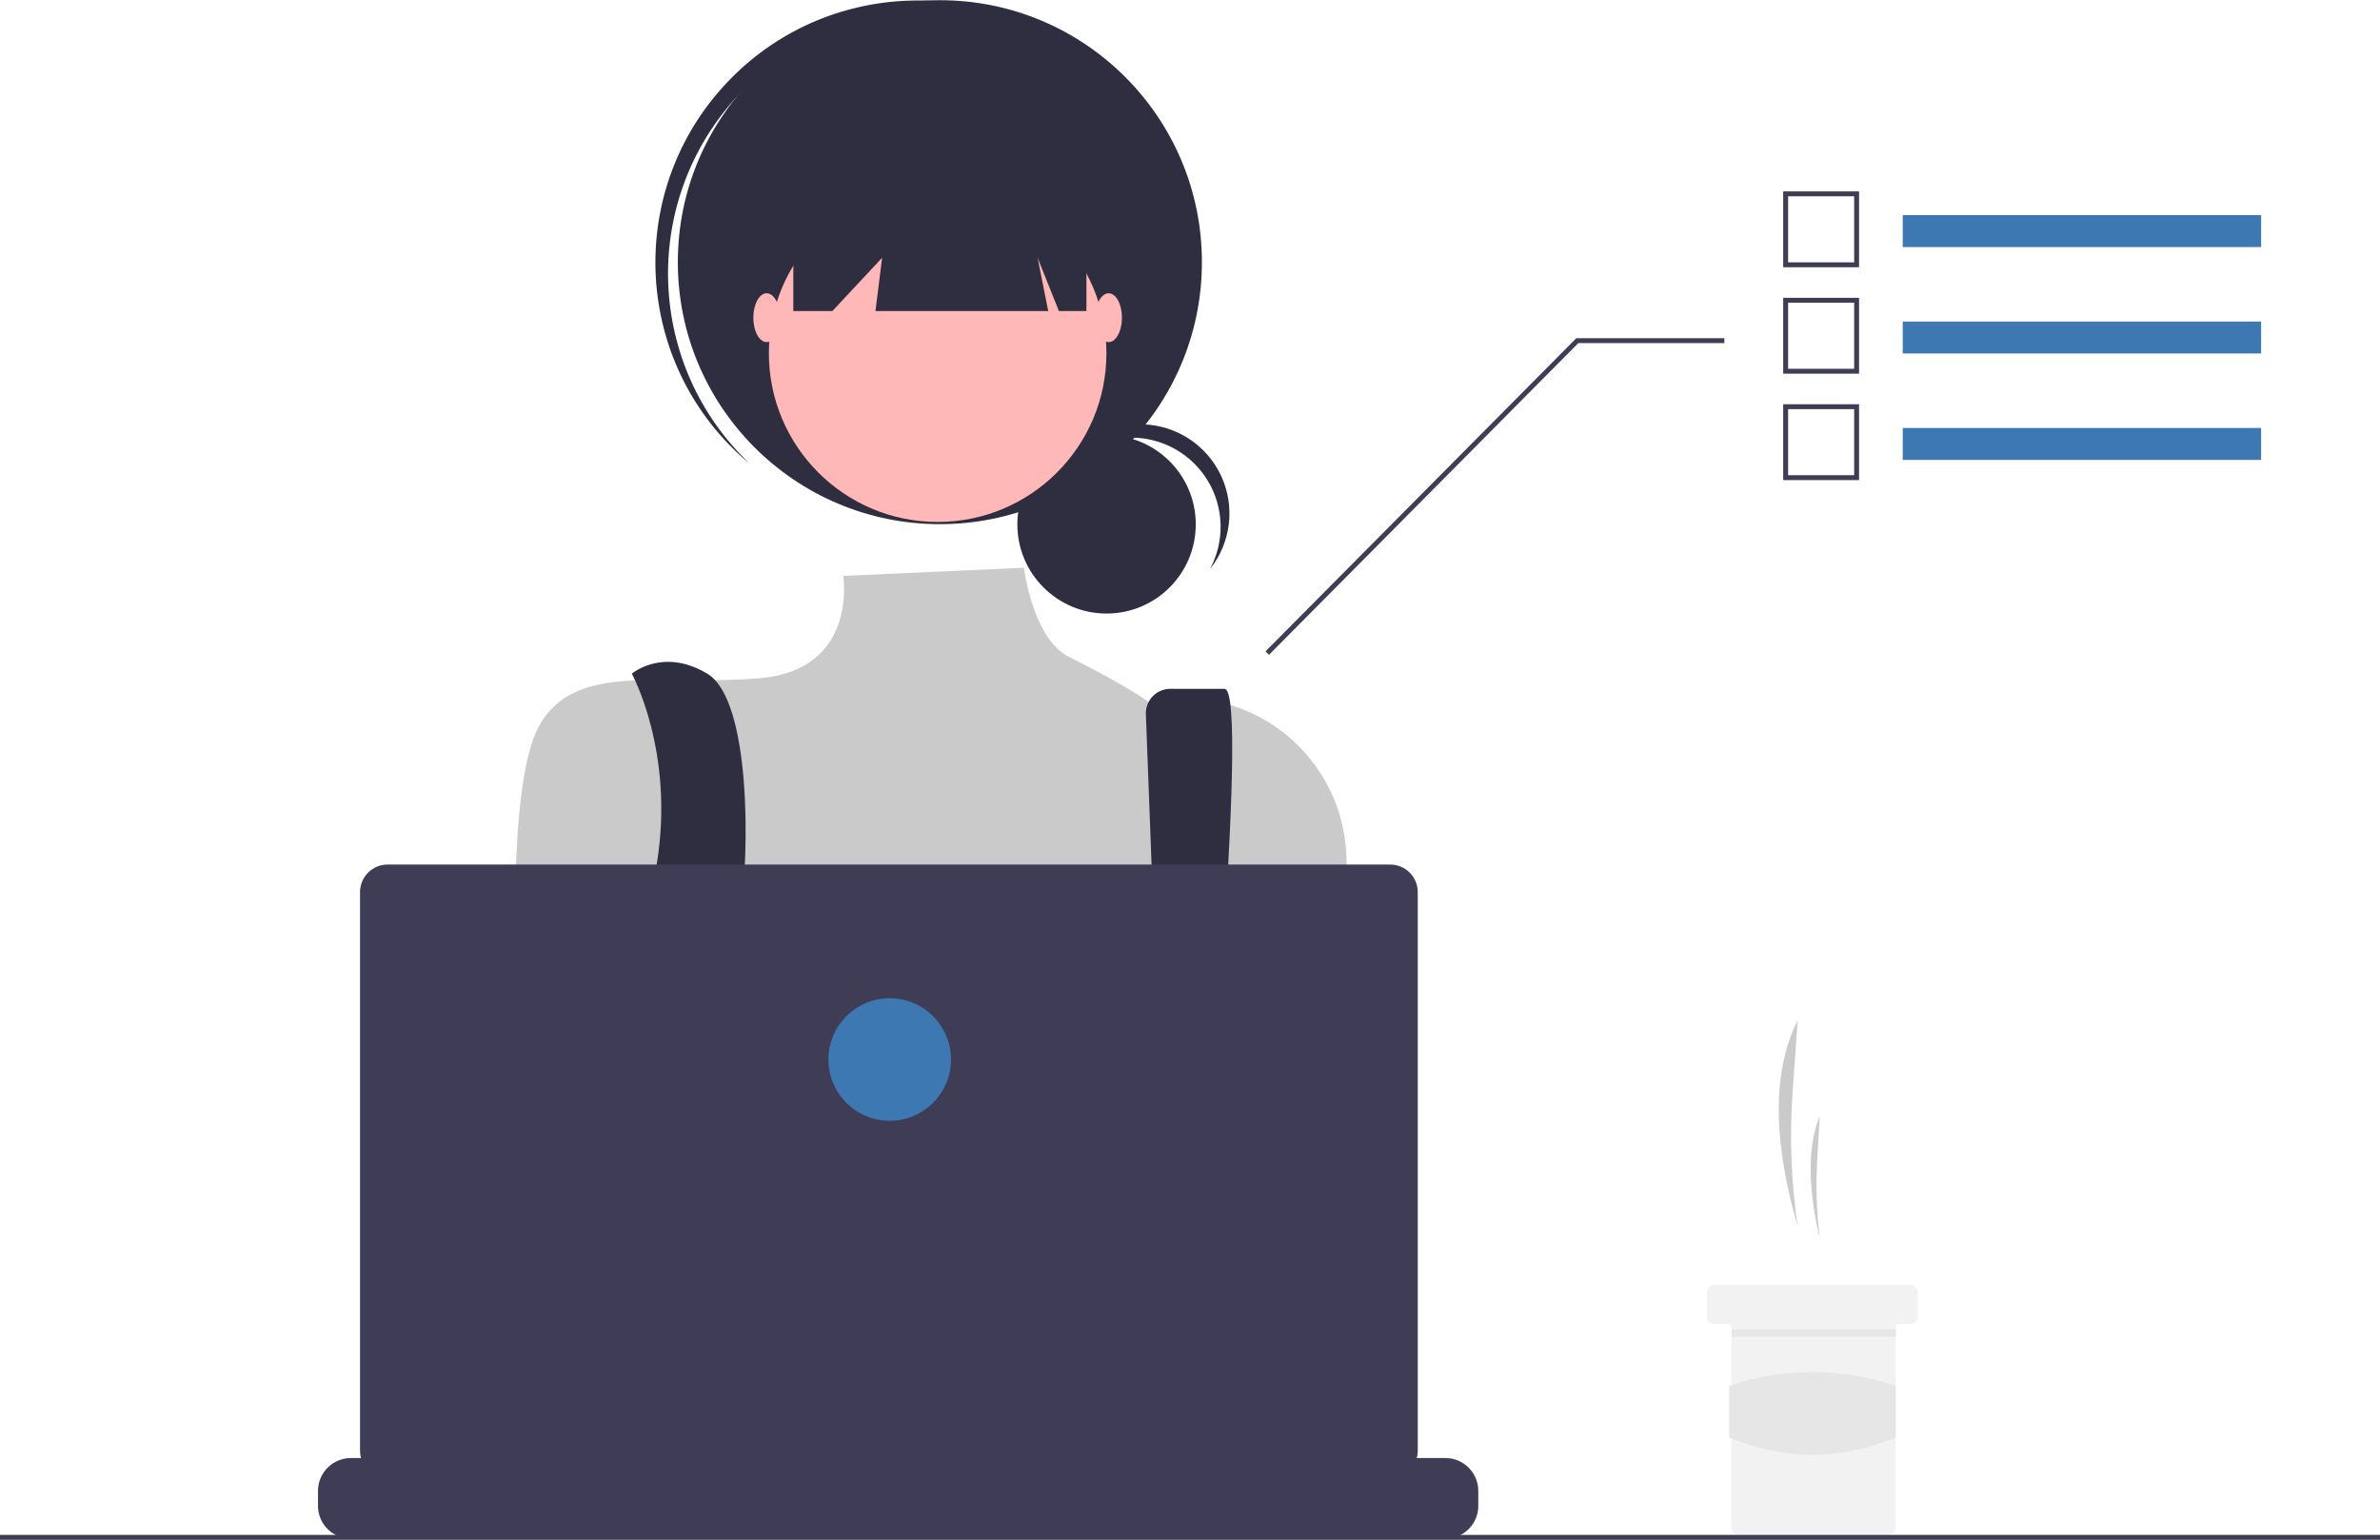
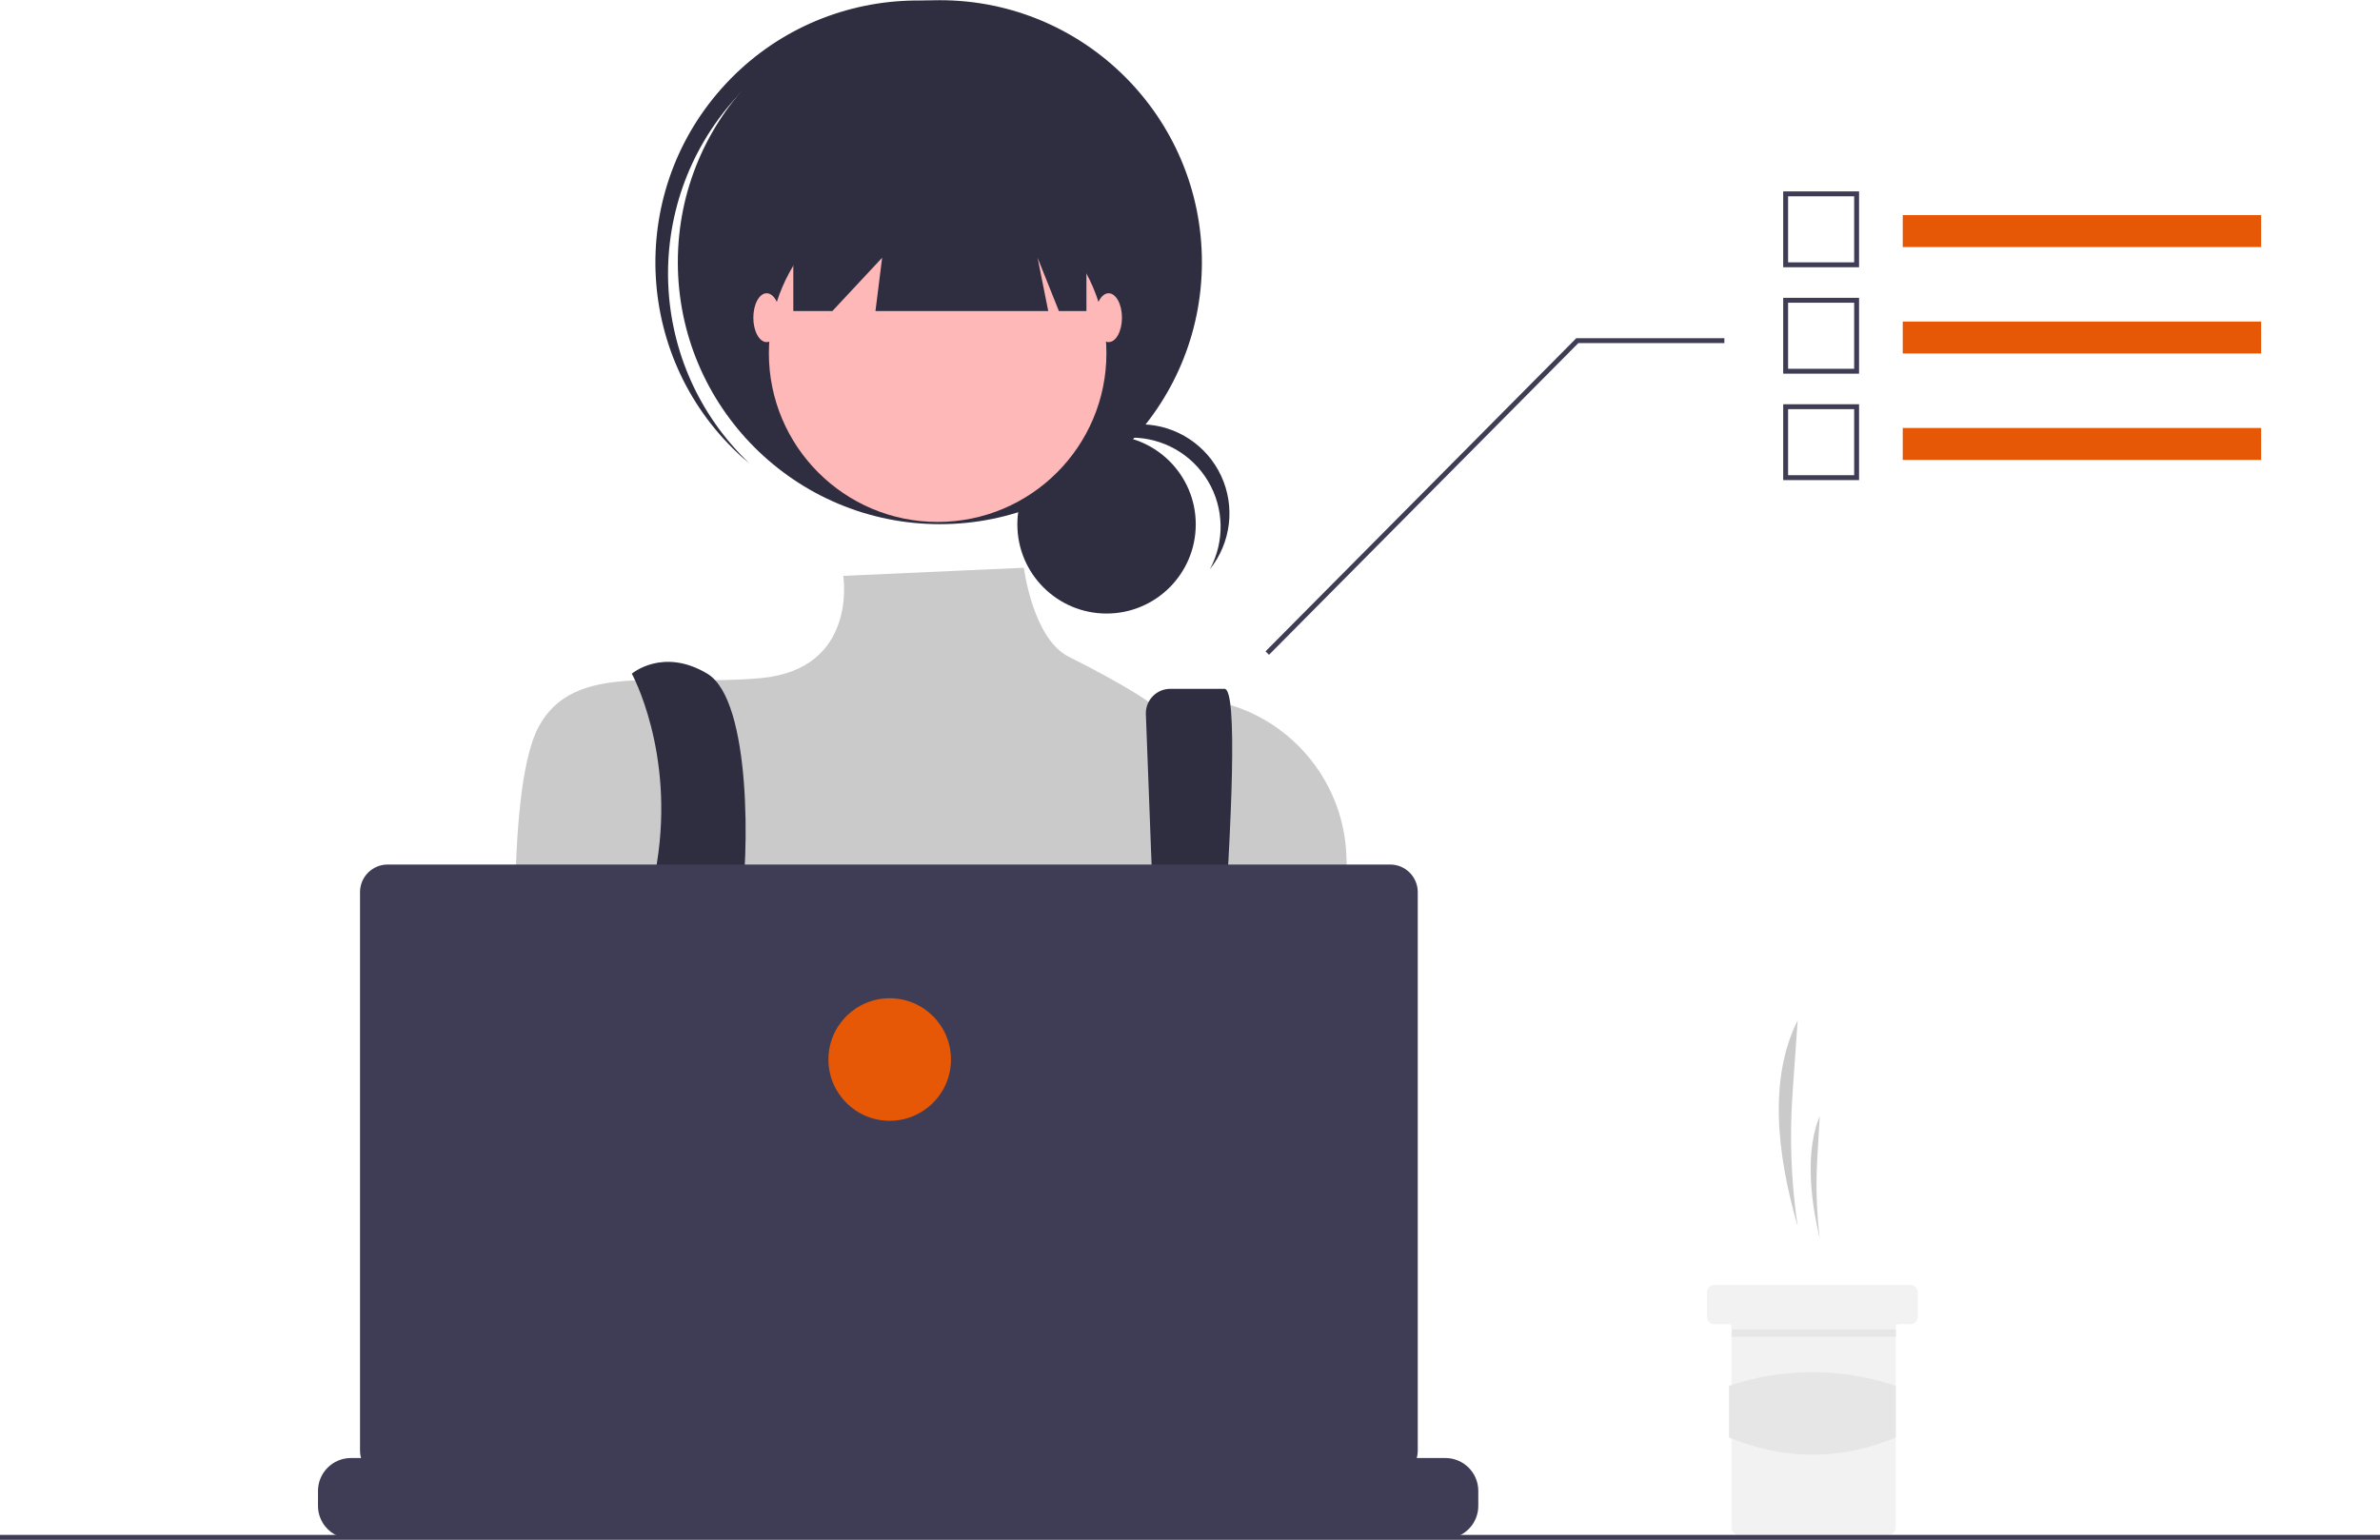
<svg xmlns="http://www.w3.org/2000/svg" data-name="Layer 1" width="971.052" height="628.381" viewBox="0 0 971.052 628.381">
  <path d="M847.931,636.215h0a249.626,249.626,0,0,1-2.095-54.111l2.095-29.889h0c-11.542,22.966-8.933,53.192,0,84Z" transform="translate(-114.4741 -135.8093)" fill="#cacaca" />
  <path d="M856.931,641.215h0a183.497,183.497,0,0,1-1.008-32.209l1.008-17.791h0C851.378,604.885,852.633,622.877,856.931,641.215Z" transform="translate(-114.4741 -135.8093)" fill="#cacaca" />
  <path d="M896.936,663.217v10a3.016,3.016,0,0,1-3,3h-5a.996.996,0,0,0-1,1v82a3.016,3.016,0,0,1-3,3h-61a3.002,3.002,0,0,1-3-3v-82a1.003,1.003,0,0,0-1-1h-6a3.002,3.002,0,0,1-3-3v-10a2.996,2.996,0,0,1,3-3h80A3.009,3.009,0,0,1,896.936,663.217Z" transform="translate(-114.4741 -135.8093)" fill="#f2f2f2" />
  <rect x="706.552" y="542.508" width="67" height="3" fill="#e6e6e6" />
  <path d="M887.936,722.462c-22.42,9.278-45.084,9.38-68,0V701.327a106.79,106.79,0,0,1,68,0Z" transform="translate(-114.4741 -135.8093)" fill="#e6e6e6" />
  <circle cx="451.481" cy="213.985" r="36.396" fill="#2f2e41" />
  <path d="M576.095,314.401a36.401,36.401,0,0,1,32.039,53.669,36.387,36.387,0,1,0-60.454-39.982A36.306,36.306,0,0,1,576.095,314.401Z" transform="translate(-114.4741 -135.8093)" fill="#2f2e41" />
  <circle cx="383.471" cy="106.996" r="106.912" fill="#2f2e41" />
  <path d="M414.036,176.471A106.893,106.893,0,0,1,562.203,165.261c-.874-.831-1.739-1.669-2.648-2.476a106.913,106.913,0,0,0-142.066,159.807c.908.808,1.842,1.568,2.77,2.339A106.893,106.893,0,0,1,414.036,176.471Z" transform="translate(-114.4741 -135.8093)" fill="#2f2e41" />
  <circle cx="382.565" cy="144.143" r="68.859" fill="#ffb8b8" />
  <path d="M532.214,367.505l-73.688,3.313s6.15,38.108-33.715,41.732-76.107-7.248-90.604,19.933-8.248,123.966-8.248,123.966,27.181,97.852,48.926,112.349,212.013-5.436,212.013-5.436L666.526,562.817l-2.697-77.54c-1.408-40.491-38.377-70.892-78.194-63.398q-1.173.221-2.362.475s-8.747-6.538-32.747-18.538C535.849,396.479,532.214,367.505,532.214,367.505Z" transform="translate(-114.4741 -135.8093)" fill="#cacaca" />
  <path d="M372.26,410.738s17.514,31.778,10.266,77.08,23.164,141.114,23.164,141.114l21.745-5.436s-14.497-94.228-10.872-115.973,4.624-85.913-13.497-96.785S372.26,410.738,372.26,410.738Z" transform="translate(-114.4741 -135.8093)" fill="#2f2e41" />
  <path d="M581.999,427.4l7.617,200.626,14.497,9.06s20.839-220.167,9.966-220.167H591.956a9.97,9.97,0,0,0-9.97,9.97Q581.986,427.145,581.999,427.4Z" transform="translate(-114.4741 -135.8093)" fill="#2f2e41" />
-   <circle cx="301.182" cy="479.532" r="9.06" fill="#3e78b2" />
-   <circle cx="482.39" cy="488.592" r="9.06" fill="#3e78b2" />
+   <circle cx="301.182" cy="479.532" r="9.06" fill="#e65806" />
+   <circle cx="482.39" cy="488.592" r="9.06" fill="#e65806" />
  <polygon points="323.672 58.069 323.672 126.928 339.619 126.928 359.914 105.183 357.196 126.928 427.685 126.928 423.336 105.183 432.034 126.928 443.269 126.928 443.269 58.069 323.672 58.069" fill="#2f2e41" />
  <ellipse cx="312.8" cy="129.647" rx="5.436" ry="9.966" fill="#ffb8b8" />
  <ellipse cx="452.329" cy="129.647" rx="5.436" ry="9.966" fill="#ffb8b8" />
  <path d="M717.626,744.255v6.07a13.34,13.34,0,0,1-.91,4.87,13.683,13.683,0,0,1-.97,2,13.437,13.437,0,0,1-11.55,6.56h-446.55a13.437,13.437,0,0,1-11.55-6.56,13.69,13.69,0,0,1-.97-2,13.341,13.341,0,0,1-.91-4.87v-6.07a13.426,13.426,0,0,1,13.423-13.43h25.747v-2.83a.559.559,0,0,1,.558-.56h13.432a.559.559,0,0,1,.56.558v2.832h8.39v-2.83a.559.559,0,0,1,.558-.56h13.432a.559.559,0,0,1,.56.558v2.832h8.4v-2.83a.559.559,0,0,1,.558-.56h13.432a.559.559,0,0,1,.56.558v2.832h8.39v-2.83a.559.559,0,0,1,.558-.56h13.432a.559.559,0,0,1,.56.558v2.832h8.39v-2.83a.559.559,0,0,1,.558-.56h13.432a.559.559,0,0,1,.56.558v2.832h8.4v-2.83a.559.559,0,0,1,.558-.56h13.432a.559.559,0,0,1,.56.558v2.832h8.39v-2.83a.559.559,0,0,1,.558-.56H526.806a.559.559,0,0,1,.56.558v2.832h8.4v-2.83a.559.559,0,0,1,.558-.56h13.432a.566.566,0,0,1,.56.56v2.83h8.39v-2.83a.559.559,0,0,1,.558-.56h13.432a.559.559,0,0,1,.56.558v2.832h8.39v-2.83a.559.559,0,0,1,.558-.56h13.432a.559.559,0,0,1,.56.558v2.832h8.4v-2.83a.559.559,0,0,1,.558-.56h13.432a.557.557,0,0,1,.55.56v2.83h8.4v-2.83a.559.559,0,0,1,.558-.56h13.432a.559.559,0,0,1,.56.558v2.832h8.39v-2.83a.559.559,0,0,1,.558-.56h13.432a.559.559,0,0,1,.56.558v2.832h39.17a13.426,13.426,0,0,1,13.43,13.423Z" transform="translate(-114.4741 -135.8093)" fill="#3f3d56" />
  <rect y="626.381" width="971.052" height="2" fill="#3f3d56" />
  <path d="M681.668,488.621H272.625a11.259,11.259,0,0,0-11.259,11.259V727.791A11.259,11.259,0,0,0,272.625,739.05H681.668a11.259,11.259,0,0,0,11.259-11.259V499.88a11.259,11.259,0,0,0-11.259-11.259Z" transform="translate(-114.4741 -135.8093)" fill="#3f3d56" />
-   <circle cx="363" cy="432.381" r="25" fill="#3e78b2" />
+   <circle cx="363" cy="432.381" r="25" fill="#e65806" />
  <polygon points="517.763 267.219 643.969 140.016 703.552 140.016 703.552 138.016 643.134 138.016 642.841 138.313 516.341 265.813 517.763 267.219" fill="#3f3d56" />
-   <rect x="776.328" y="87.792" width="146.224" height="13.03" fill="#3e78b2" />
+   <rect x="776.328" y="87.792" width="146.224" height="13.03" fill="#e65806" />
  <path d="M872.981,244.87H842.026V213.915H872.981Zm-28.955-2H870.981V215.915H844.026Z" transform="translate(-114.4741 -135.8093)" fill="#3f3d56" />
-   <rect x="776.328" y="131.225" width="146.224" height="13.03" fill="#3e78b2" />
+   <rect x="776.328" y="131.225" width="146.224" height="13.03" fill="#e65806" />
  <path d="M872.981,288.303H842.026V257.348H872.981Zm-28.955-2H870.981V259.348H844.026Z" transform="translate(-114.4741 -135.8093)" fill="#3f3d56" />
-   <rect x="776.328" y="174.658" width="146.224" height="13.03" fill="#3e78b2" />
+   <rect x="776.328" y="174.658" width="146.224" height="13.03" fill="#e65806" />
  <path d="M872.981,331.736H842.026V300.781H872.981Zm-28.955-2H870.981V302.781H844.026Z" transform="translate(-114.4741 -135.8093)" fill="#3f3d56" />
</svg>
